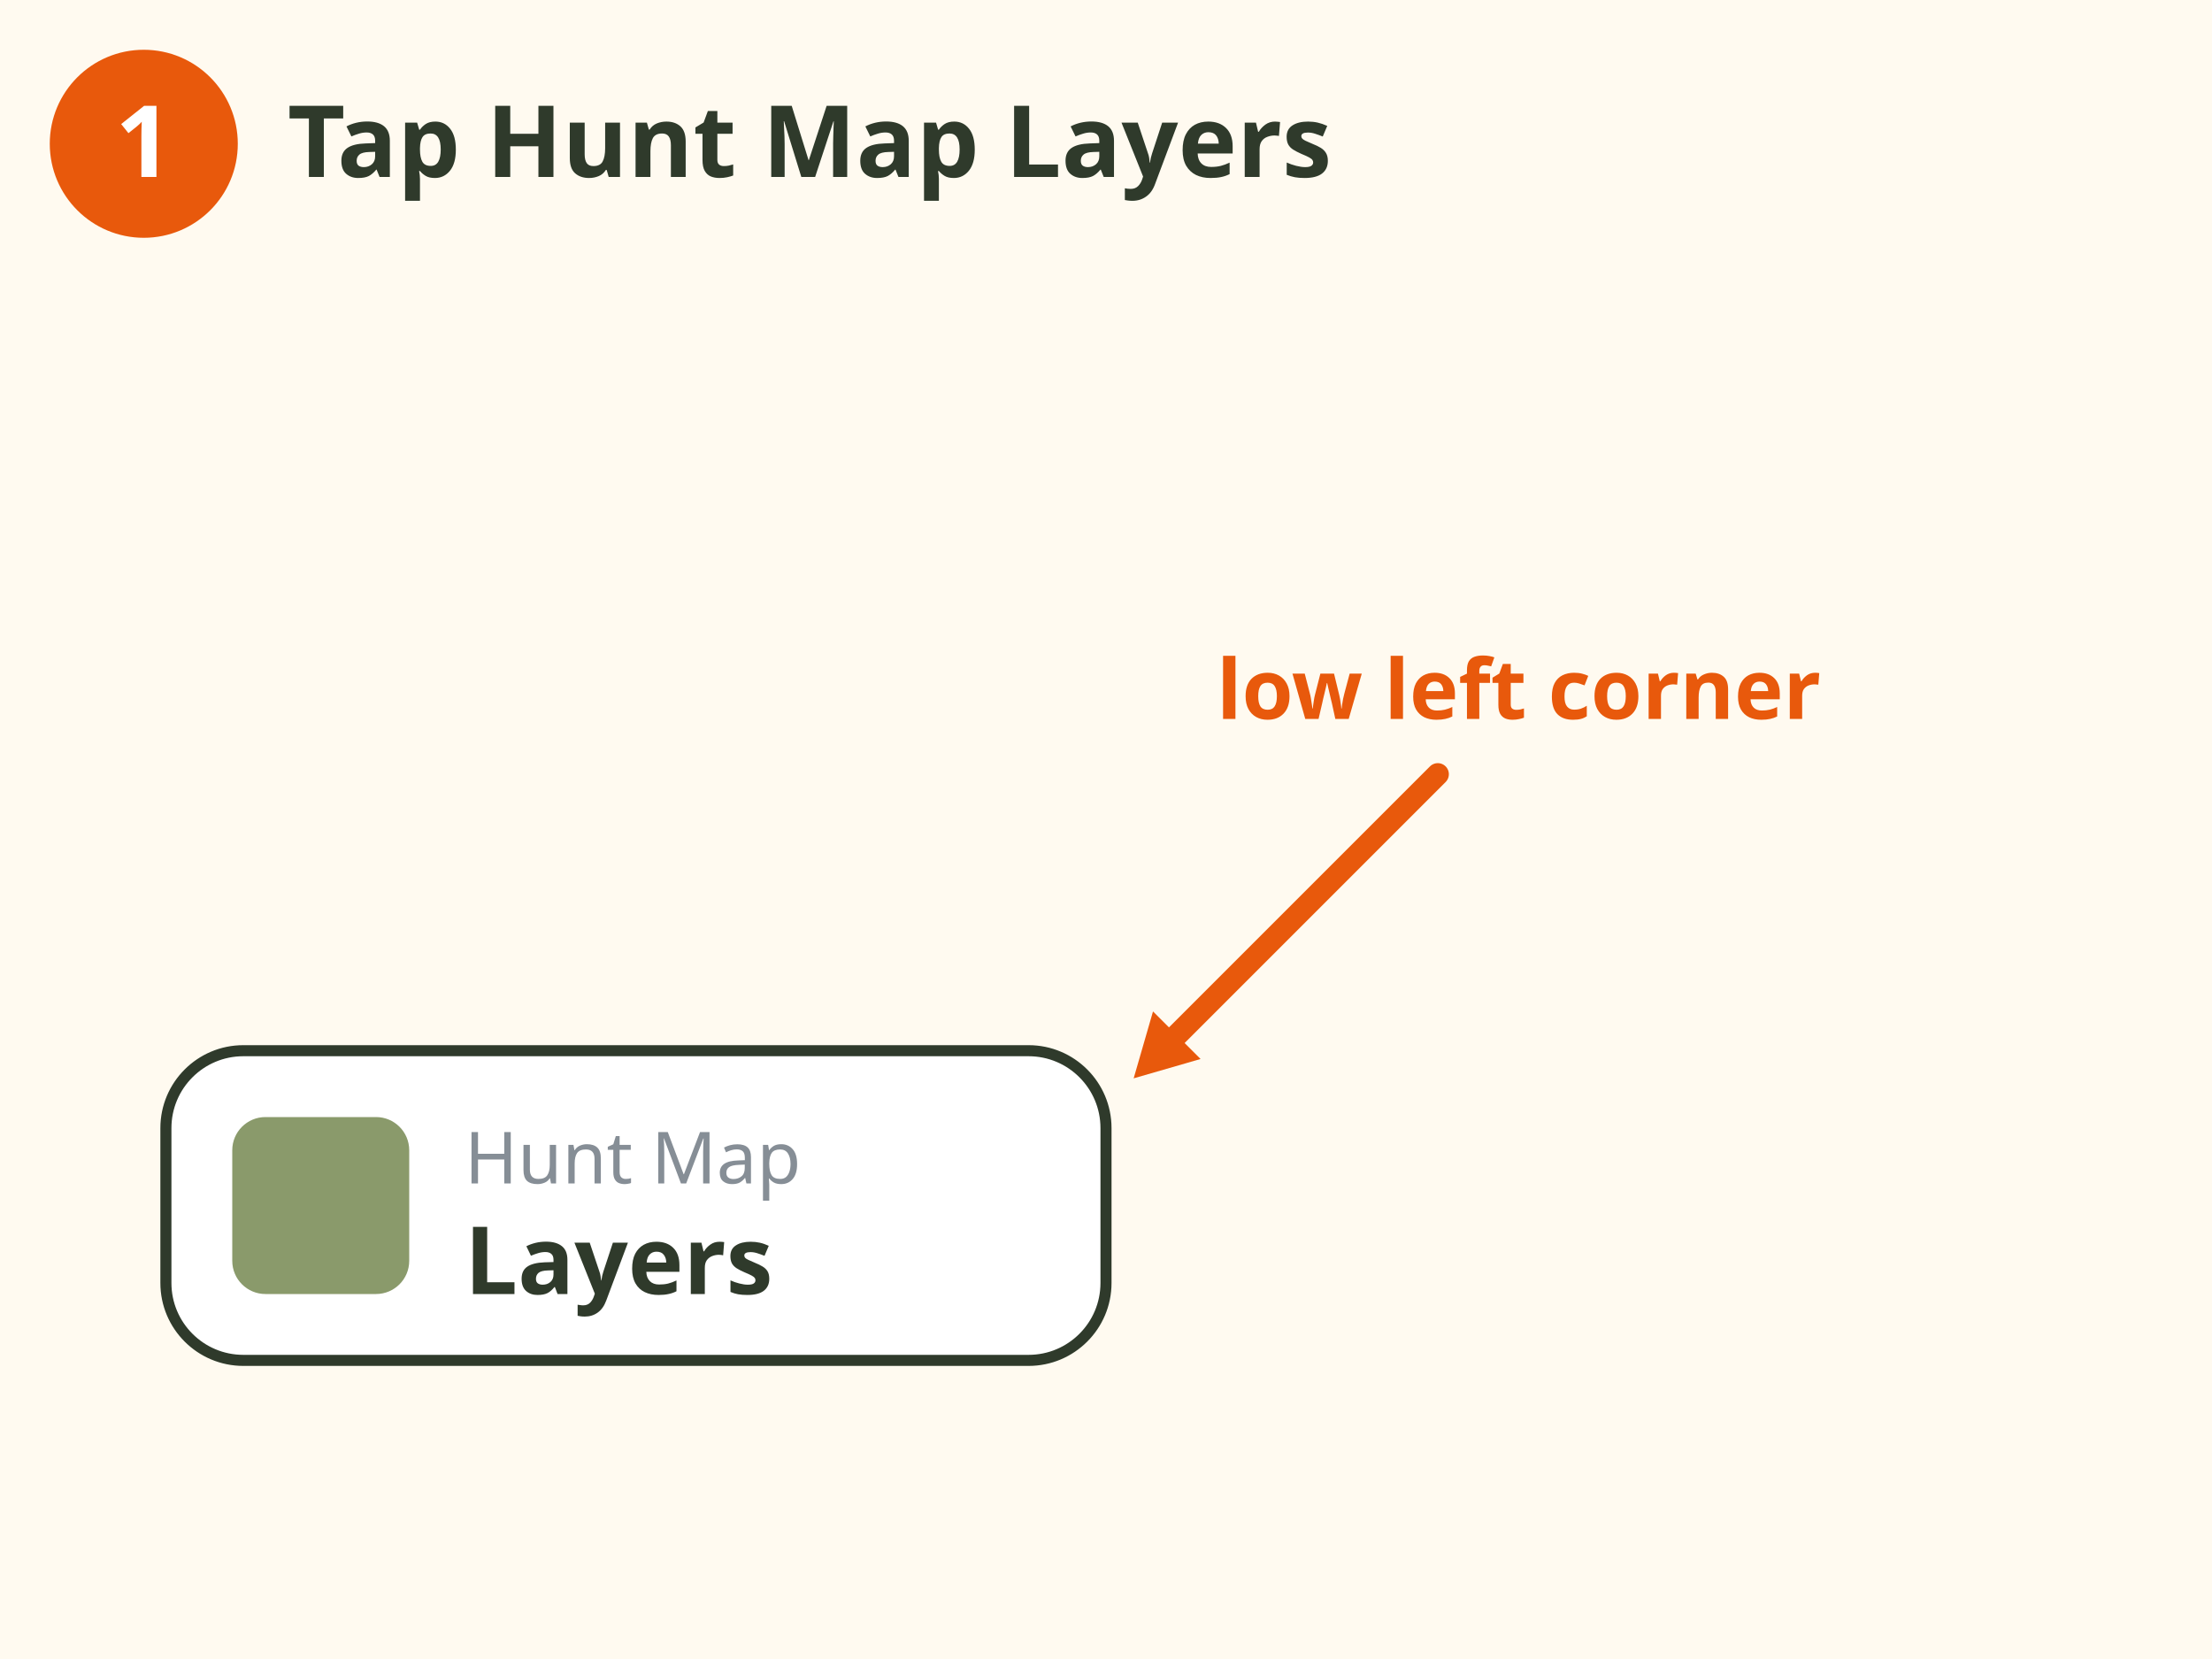
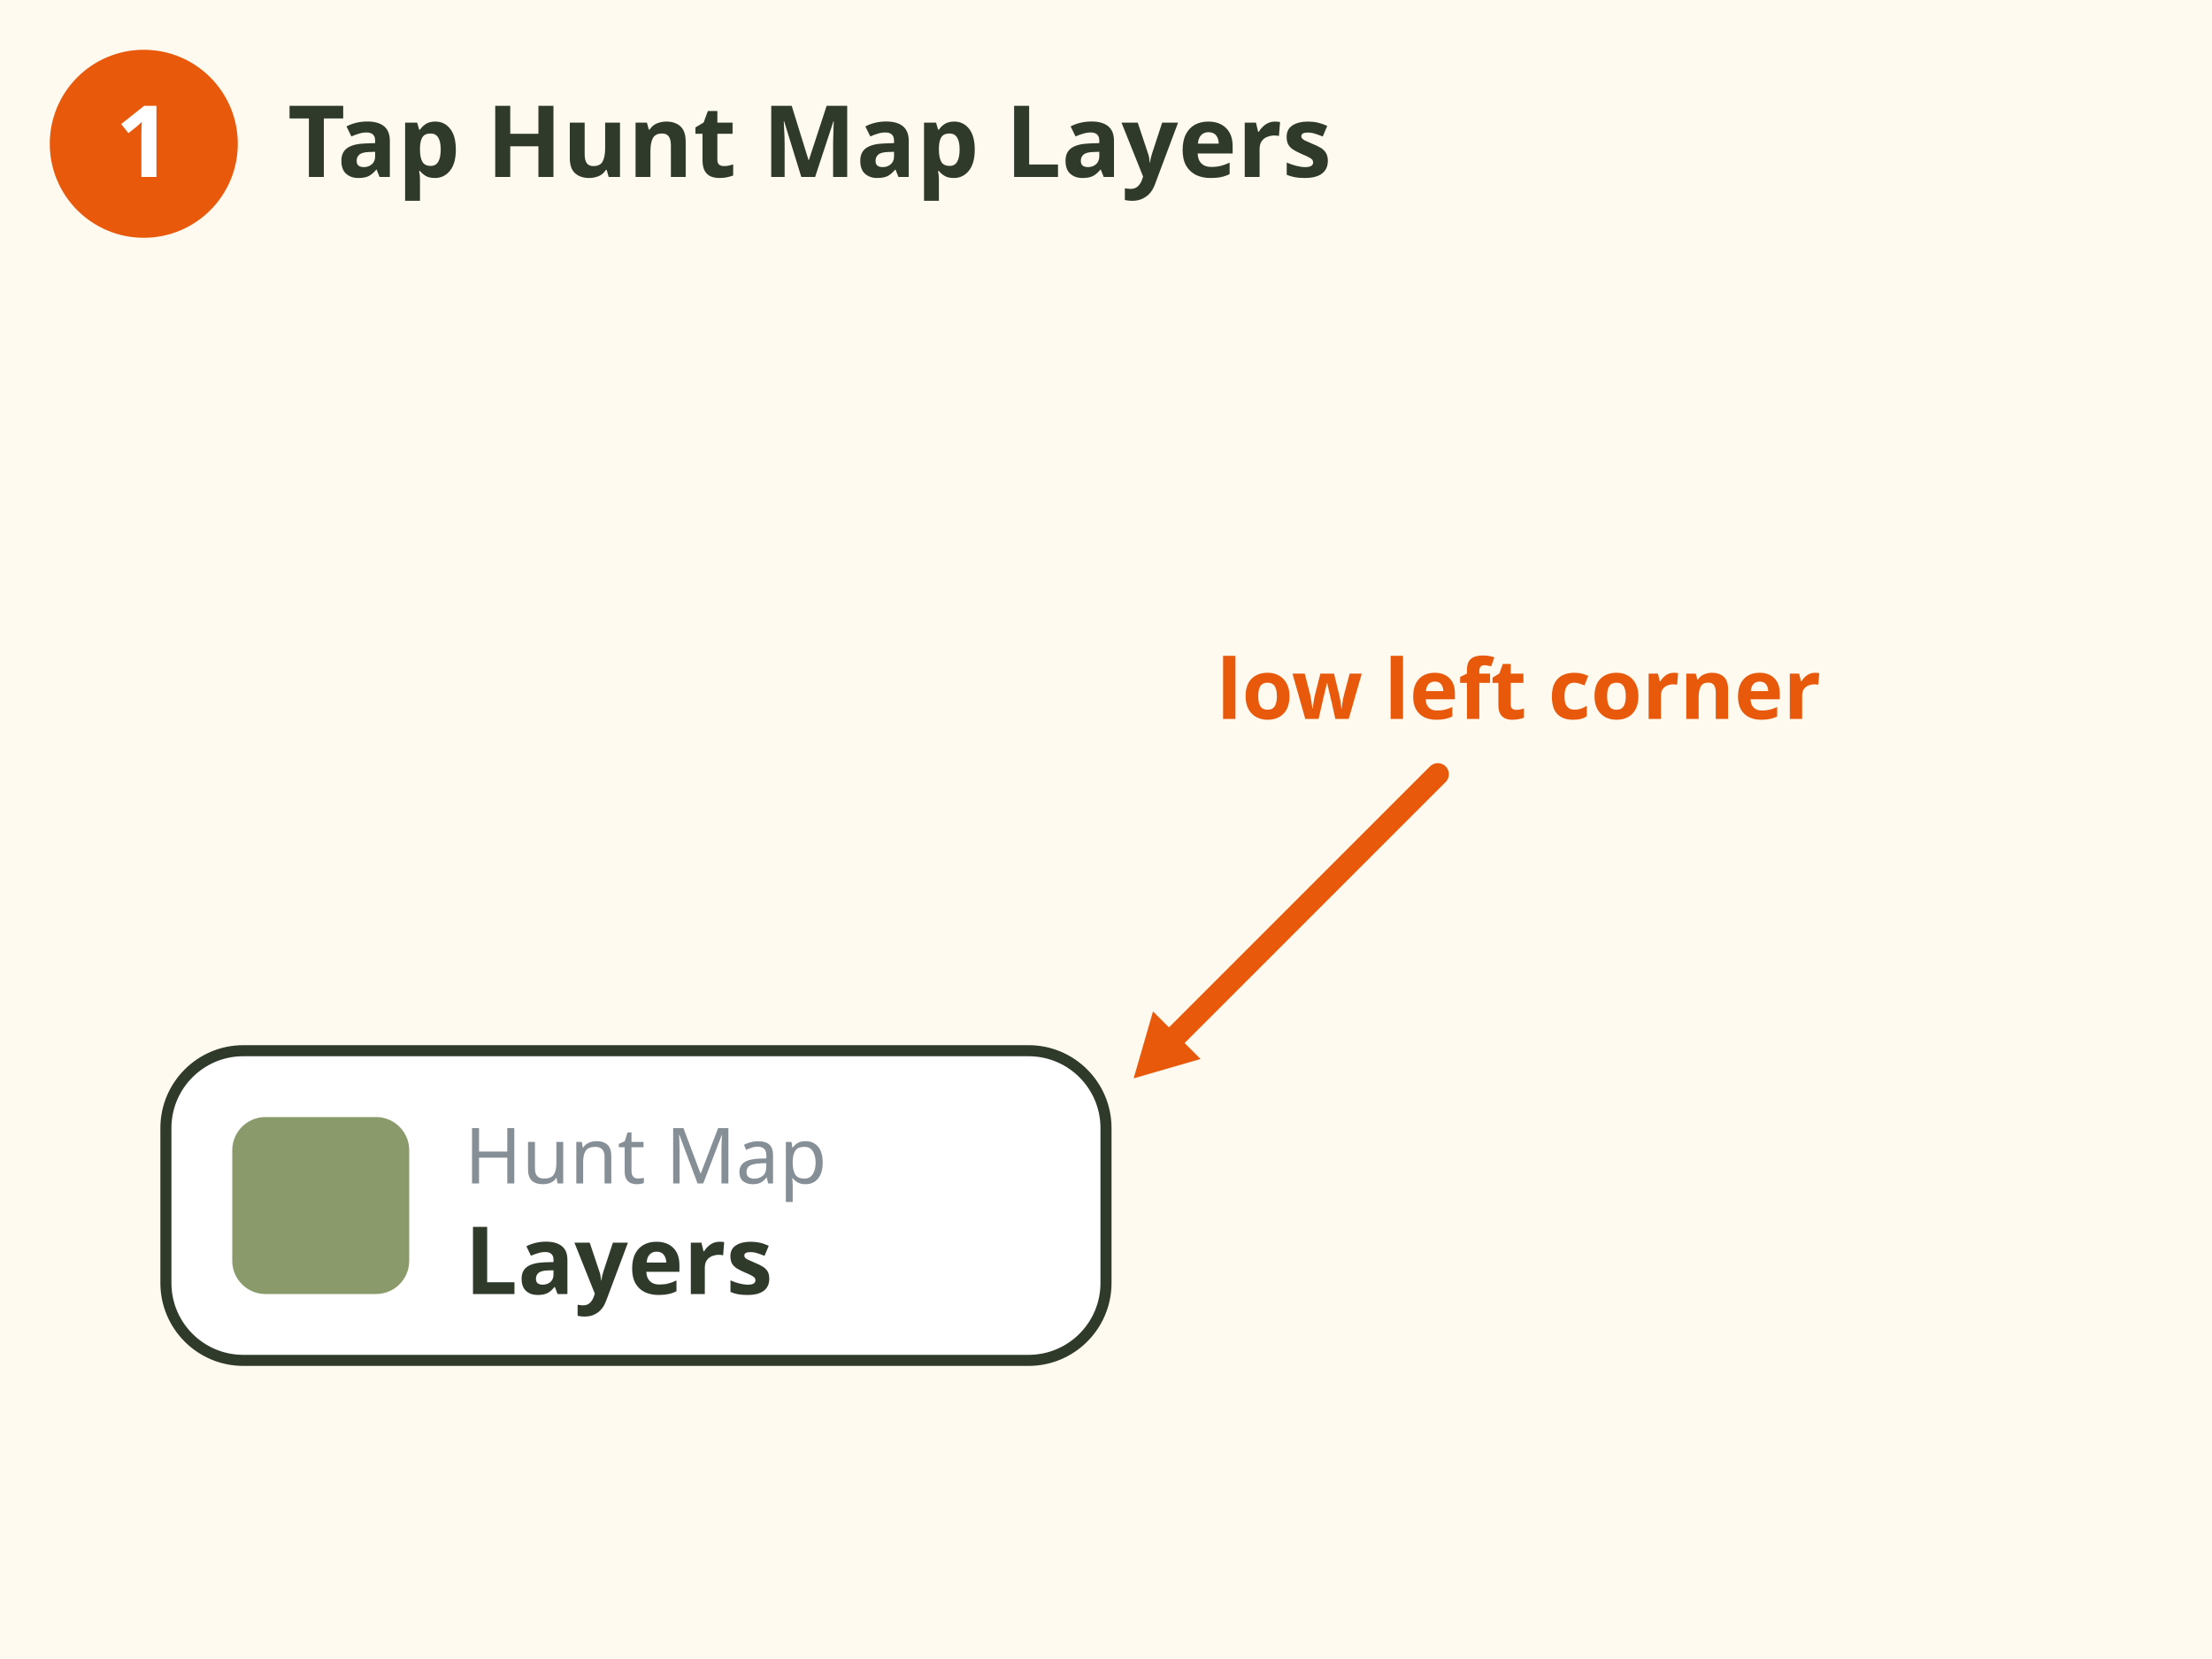
<svg xmlns="http://www.w3.org/2000/svg" viewBox="0 0 400 300" role="img" aria-label="The Hunt Map Layers button sits in the low left corner of the map.">
  <rect x="0" y="0" width="400" height="300" fill="#fffaf0" />
  <circle cx="26" cy="26" r="17" fill="#e8590c" stroke="none" stroke-width="2" />
  <text x="26" y="32" font-family="sans-serif" font-size="18" fill="#fff" text-anchor="middle" font-weight="bold">1</text>
  <text x="52" y="32" font-family="sans-serif" font-size="18" fill="#2f3a2b" text-anchor="start" font-weight="bold">Tap Hunt Map Layers</text>
  <rect x="30" y="190" width="170" height="56" rx="14" fill="#ffffff" stroke="#2f3a2b" stroke-width="2" />
  <rect x="42" y="202" width="32" height="32" rx="6" fill="#8a9a6b" stroke="none" stroke-width="0" />
-   <text x="84" y="214" font-family="sans-serif" font-size="13" fill="#868e96" text-anchor="start">Hunt Map</text>
+   <text x="84" y="214" font-family="sans-serif" font-size="14" fill="#868e96" text-anchor="start">Hunt Map</text>
  <text x="84" y="234" font-family="sans-serif" font-size="17" fill="#2f3a2b" text-anchor="start" font-weight="bold">Layers</text>
  <line x1="260" y1="140" x2="210.4" y2="189.6" stroke="#e8590c" stroke-width="4" stroke-linecap="round" />
  <polygon points="205.0,195.0 217.1,191.5 208.5,182.9" fill="#e8590c" />
  <text x="220" y="130" font-family="sans-serif" font-size="15" fill="#e8590c" text-anchor="start" font-weight="bold">low left corner</text>
</svg>
